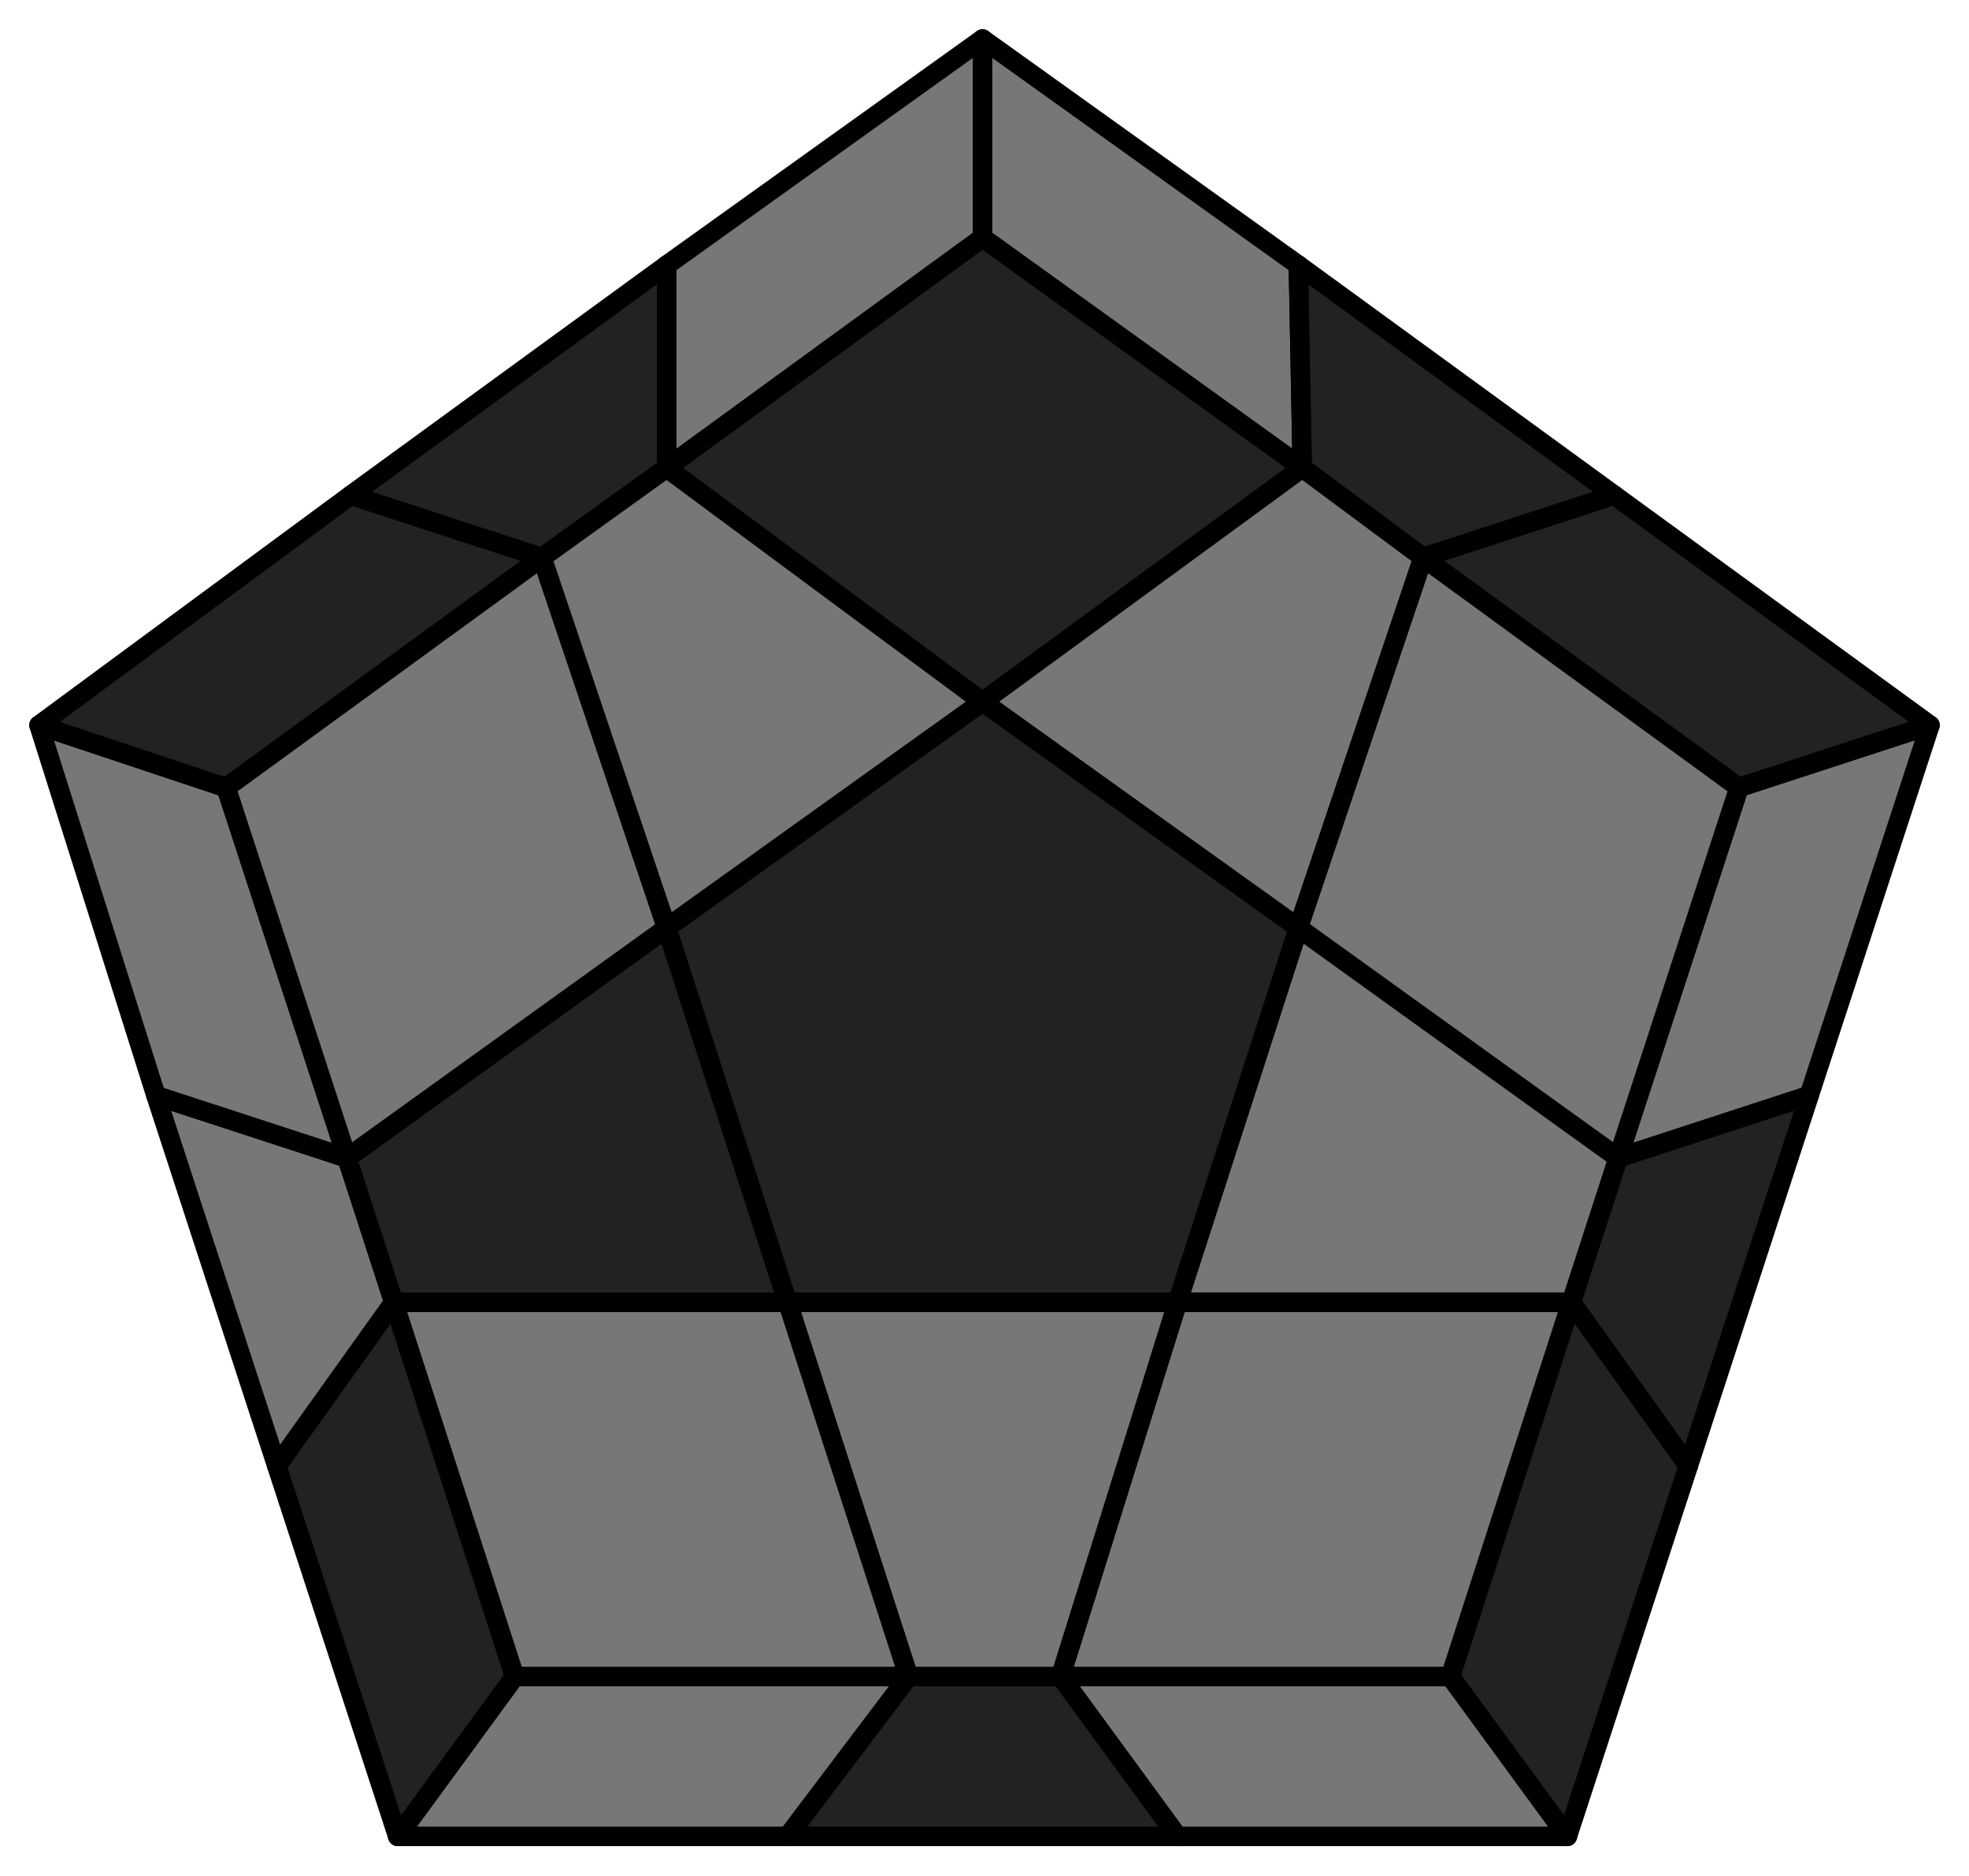
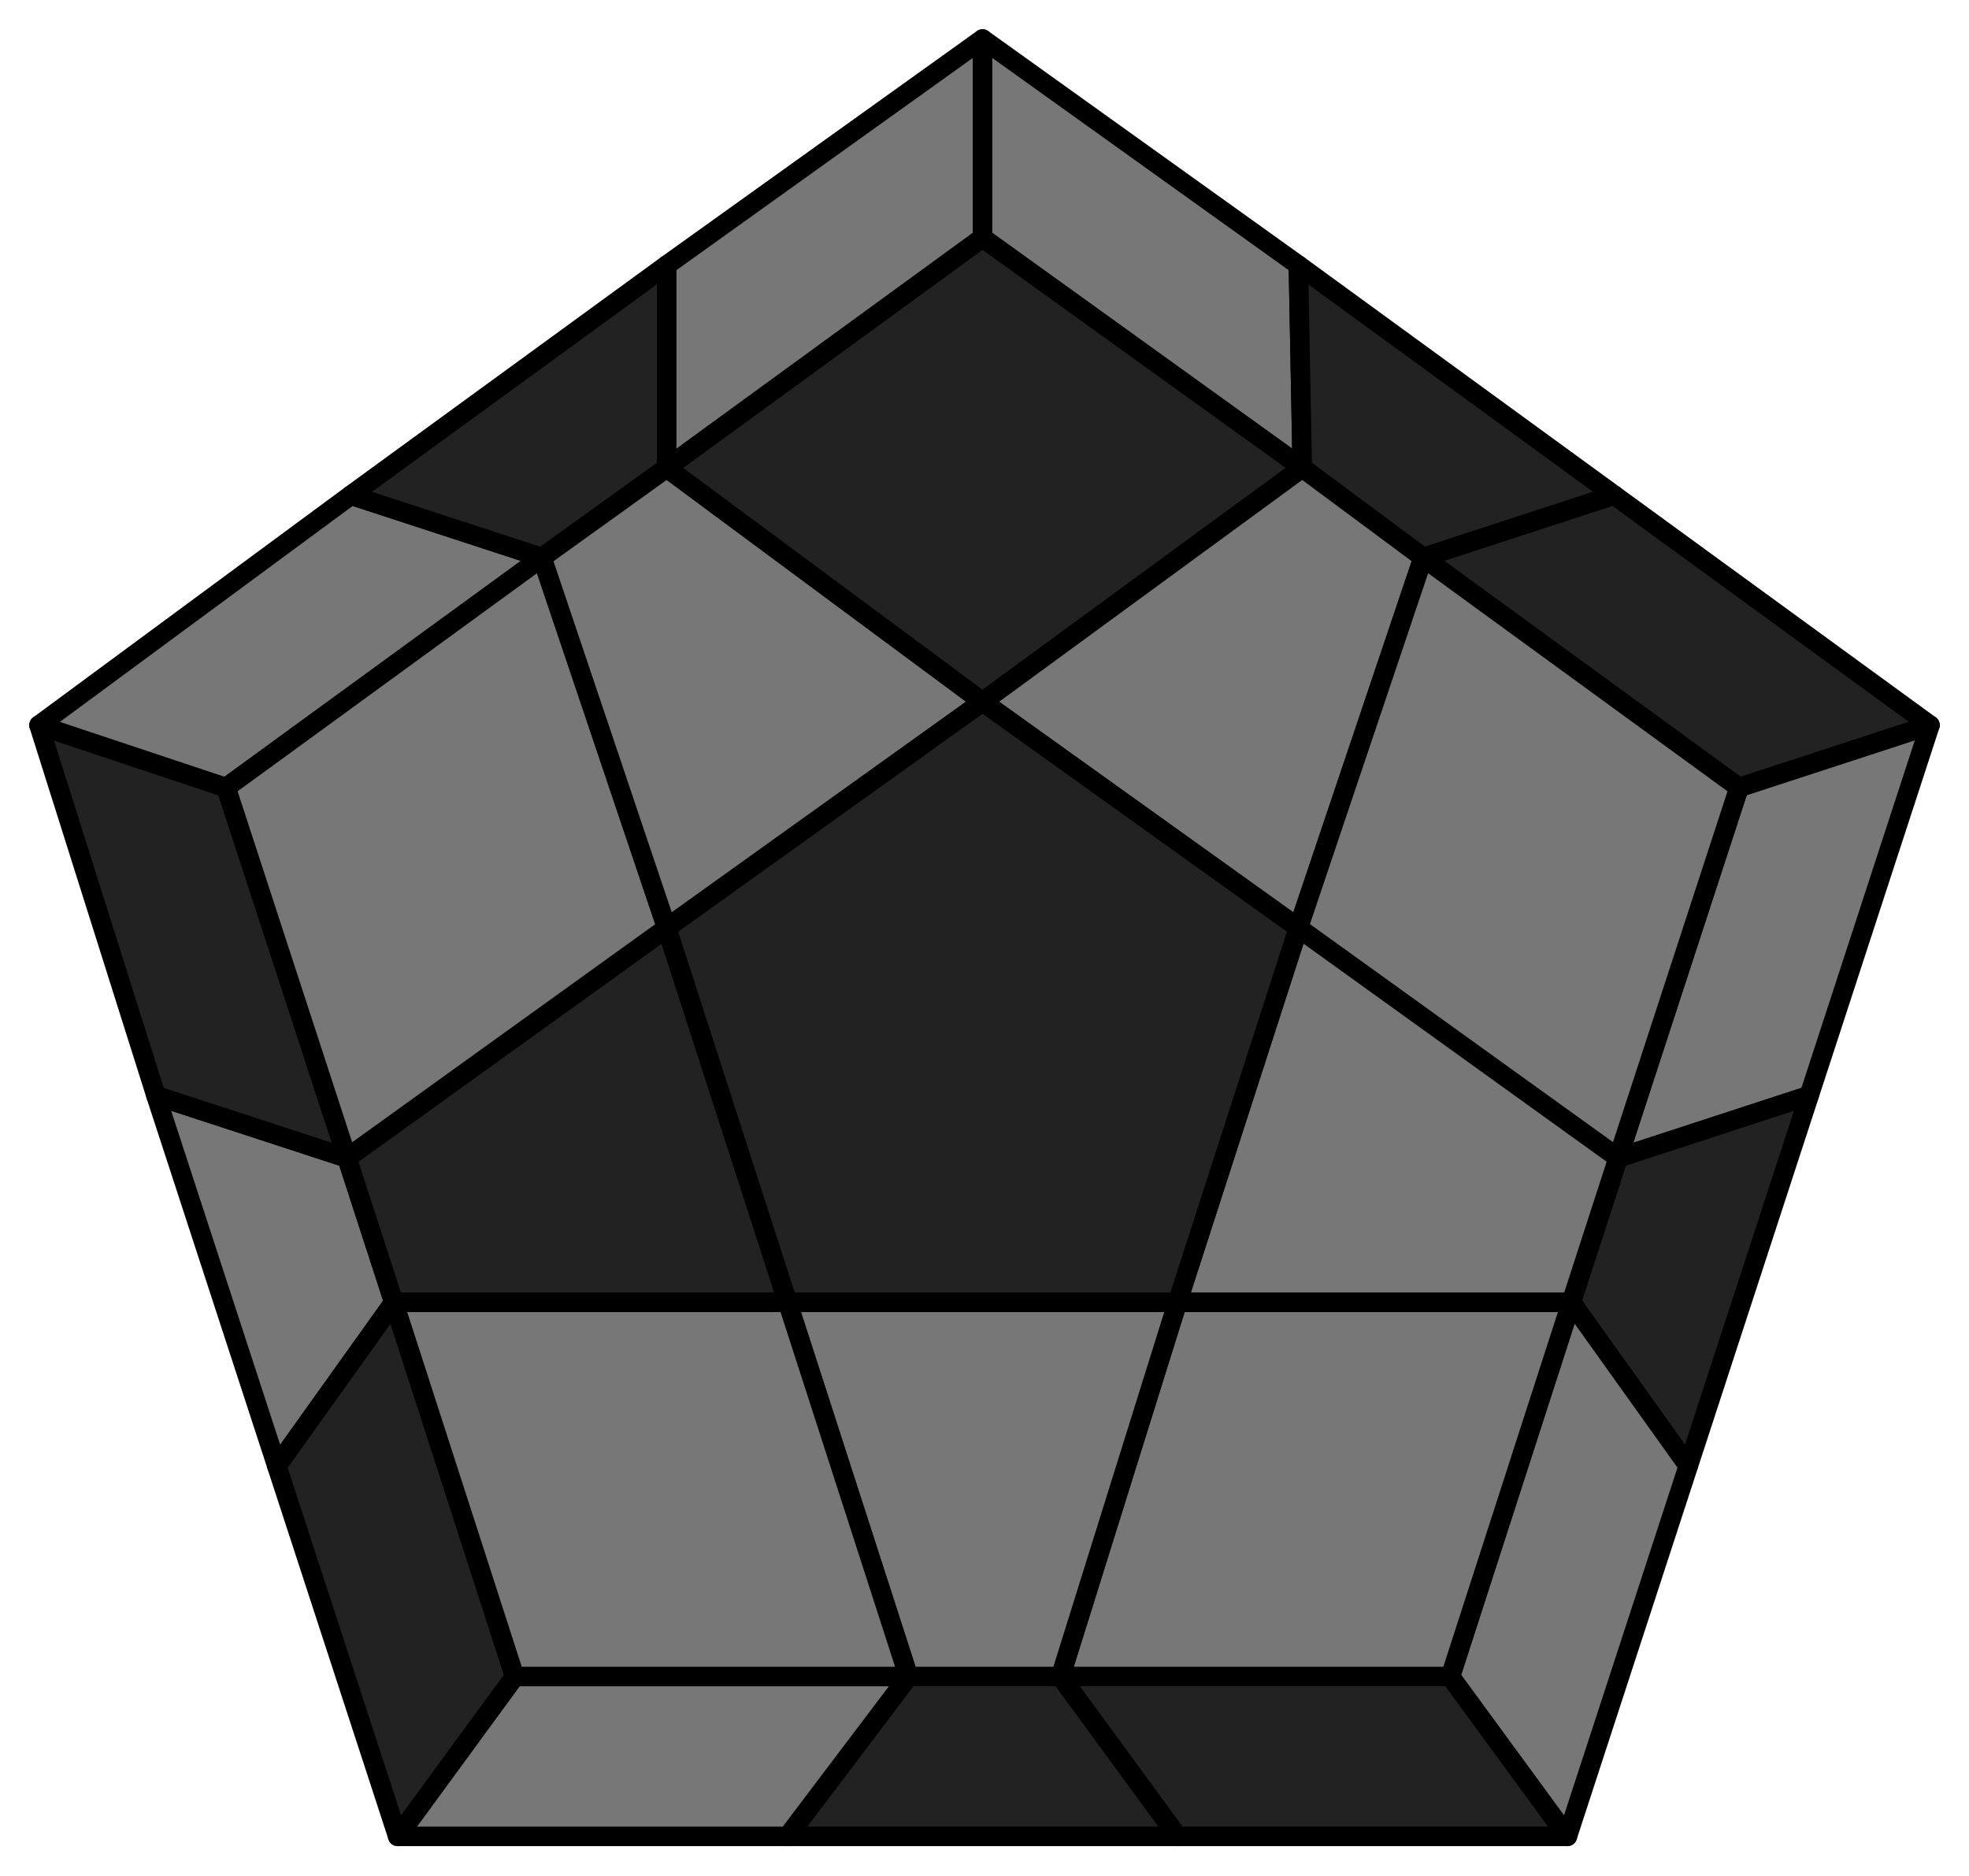
- <svg xmlns="http://www.w3.org/2000/svg" id="236" width="505" height="481">
+ <svg xmlns="http://www.w3.org/2000/svg" id="246" width="505" height="481">
  <style>
polygon { stroke: black; stroke-width: 5px; stroke-linejoin: round;}
.light {fill: #777;}
.dark {fill: #222;}
</style>
-   <polygon class="light" points="402 471 302 471 272 430 372 430" />
+   <polygon class="dark" points="402 471 302 471 272 430 372 430" />
  <polygon class="dark" points="302 471 202 471 233 430 272 430" />
  <polygon class="light" points="202 471 102 471 132 430 233 430" />
  <polygon class="dark" points="102 471 71 376 101 334 132 430" />
  <polygon class="light" points="71 376 40 281 89 297 101 334" />
-   <polygon class="light" points="40 281 10 186 58 202 89 297" />
-   <polygon class="dark" points="10 186 90 127 139 143 58 202" />
+   <polygon class="dark" points="40 281 10 186 58 202 89 297" />
+   <polygon class="light" points="10 186 90 127 139 143 58 202" />
  <polygon class="dark" points="90 127 171 68 171 120 139 143" />
  <polygon class="light" points="171 68 252 10 252 61 171 120" />
  <polygon class="light" points="252 10 333 68 334 120 252 61" />
  <polygon class="dark" points="333 68 414 127 365 143 334 120" />
  <polygon class="dark" points="414 127 495 186 446 202 365 143" />
  <polygon class="light" points="495 186 464 281 415 297 446 202" />
  <polygon class="dark" points="464 281 433 376 403 334 415 297" />
-   <polygon class="dark" points="433 376 402 471 372 430 403 334" />
+   <polygon class="light" points="433 376 402 471 372 430 403 334" />
  <polygon class="light" points="372 430 272 430 302 334 403 334" />
  <polygon class="light" points="272 430 233 430 202 334 302 334" />
  <polygon class="light" points="132 430 101 334 202 334 233 430" />
  <polygon class="dark" points="101 334 89 297 171 238 202 334" />
  <polygon class="light" points="58 202 139 143 171 238 89 297" />
  <polygon class="light" points="139 143 171 120 252 180 171 238" />
  <polygon class="dark" points="252 61 334 120 252 180 171 120" />
  <polygon class="light" points="334 120 365 143 333 238 252 180" />
  <polygon class="light" points="446 202 415 297 333 238 365 143" />
  <polygon class="light" points="415 297 403 334 302 334 333 238" />
  <polygon class="dark" points="302 334 202 334 171 238 252 180 333 238" />
</svg>
